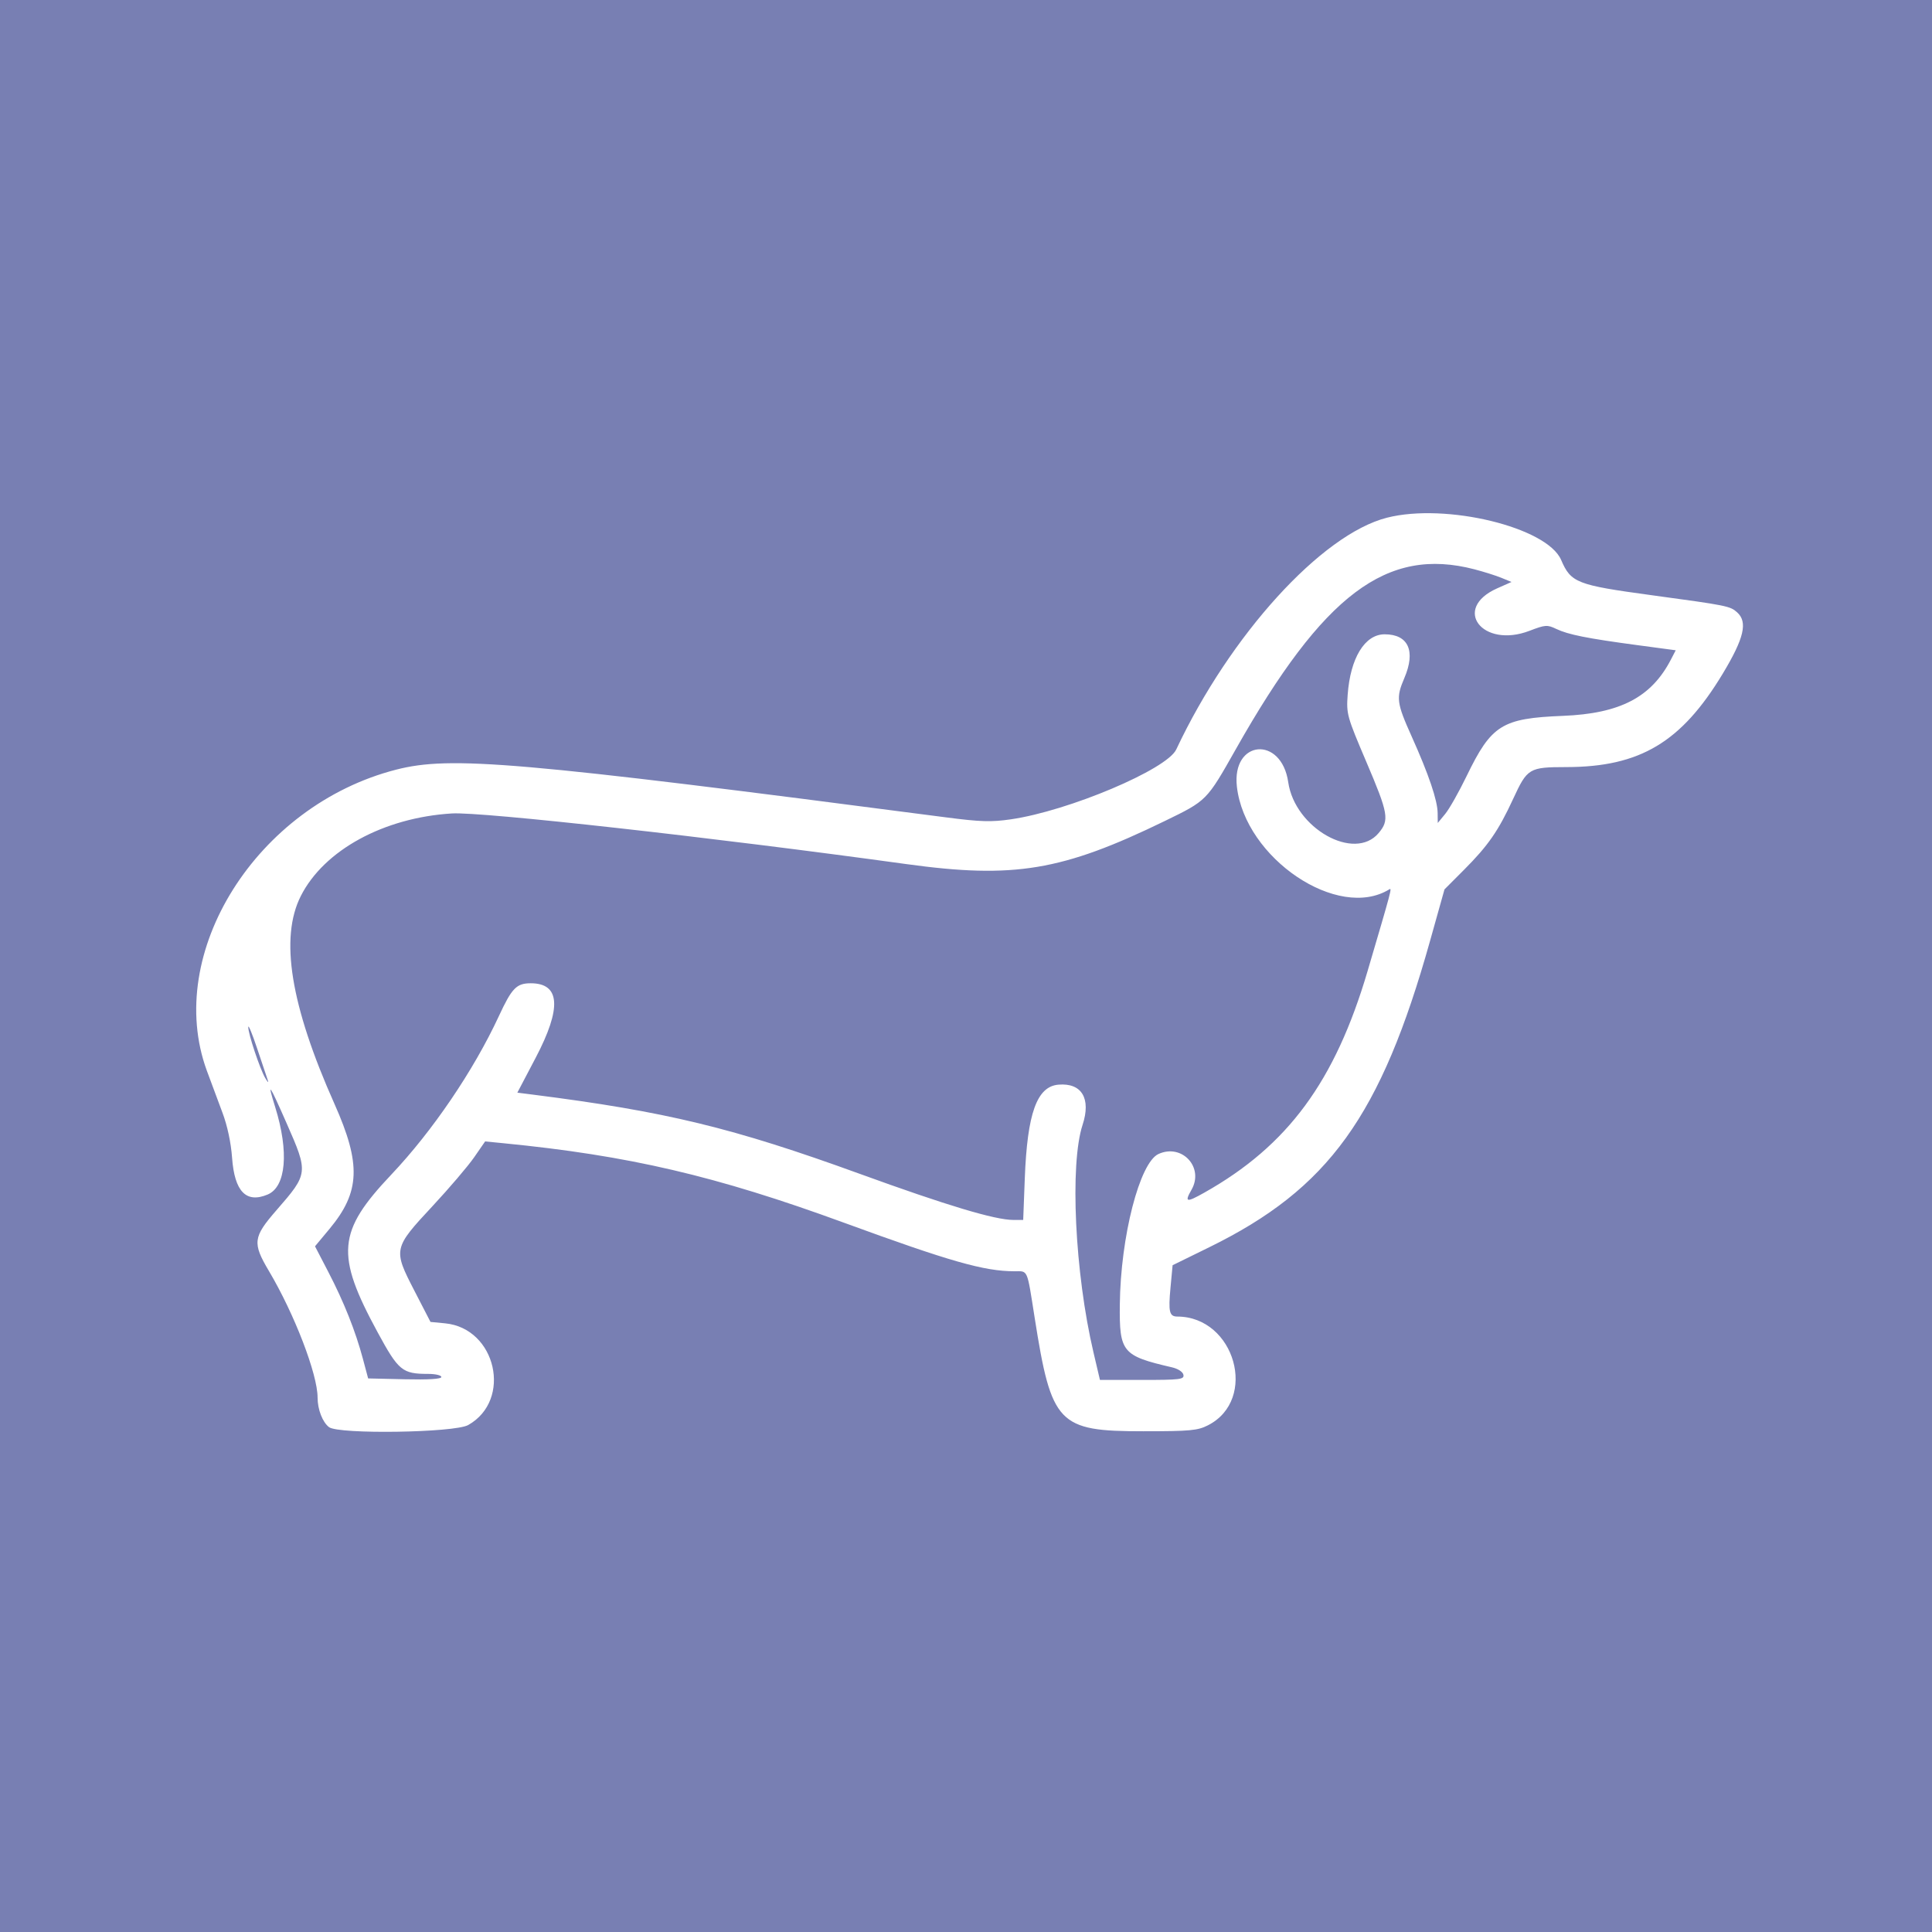
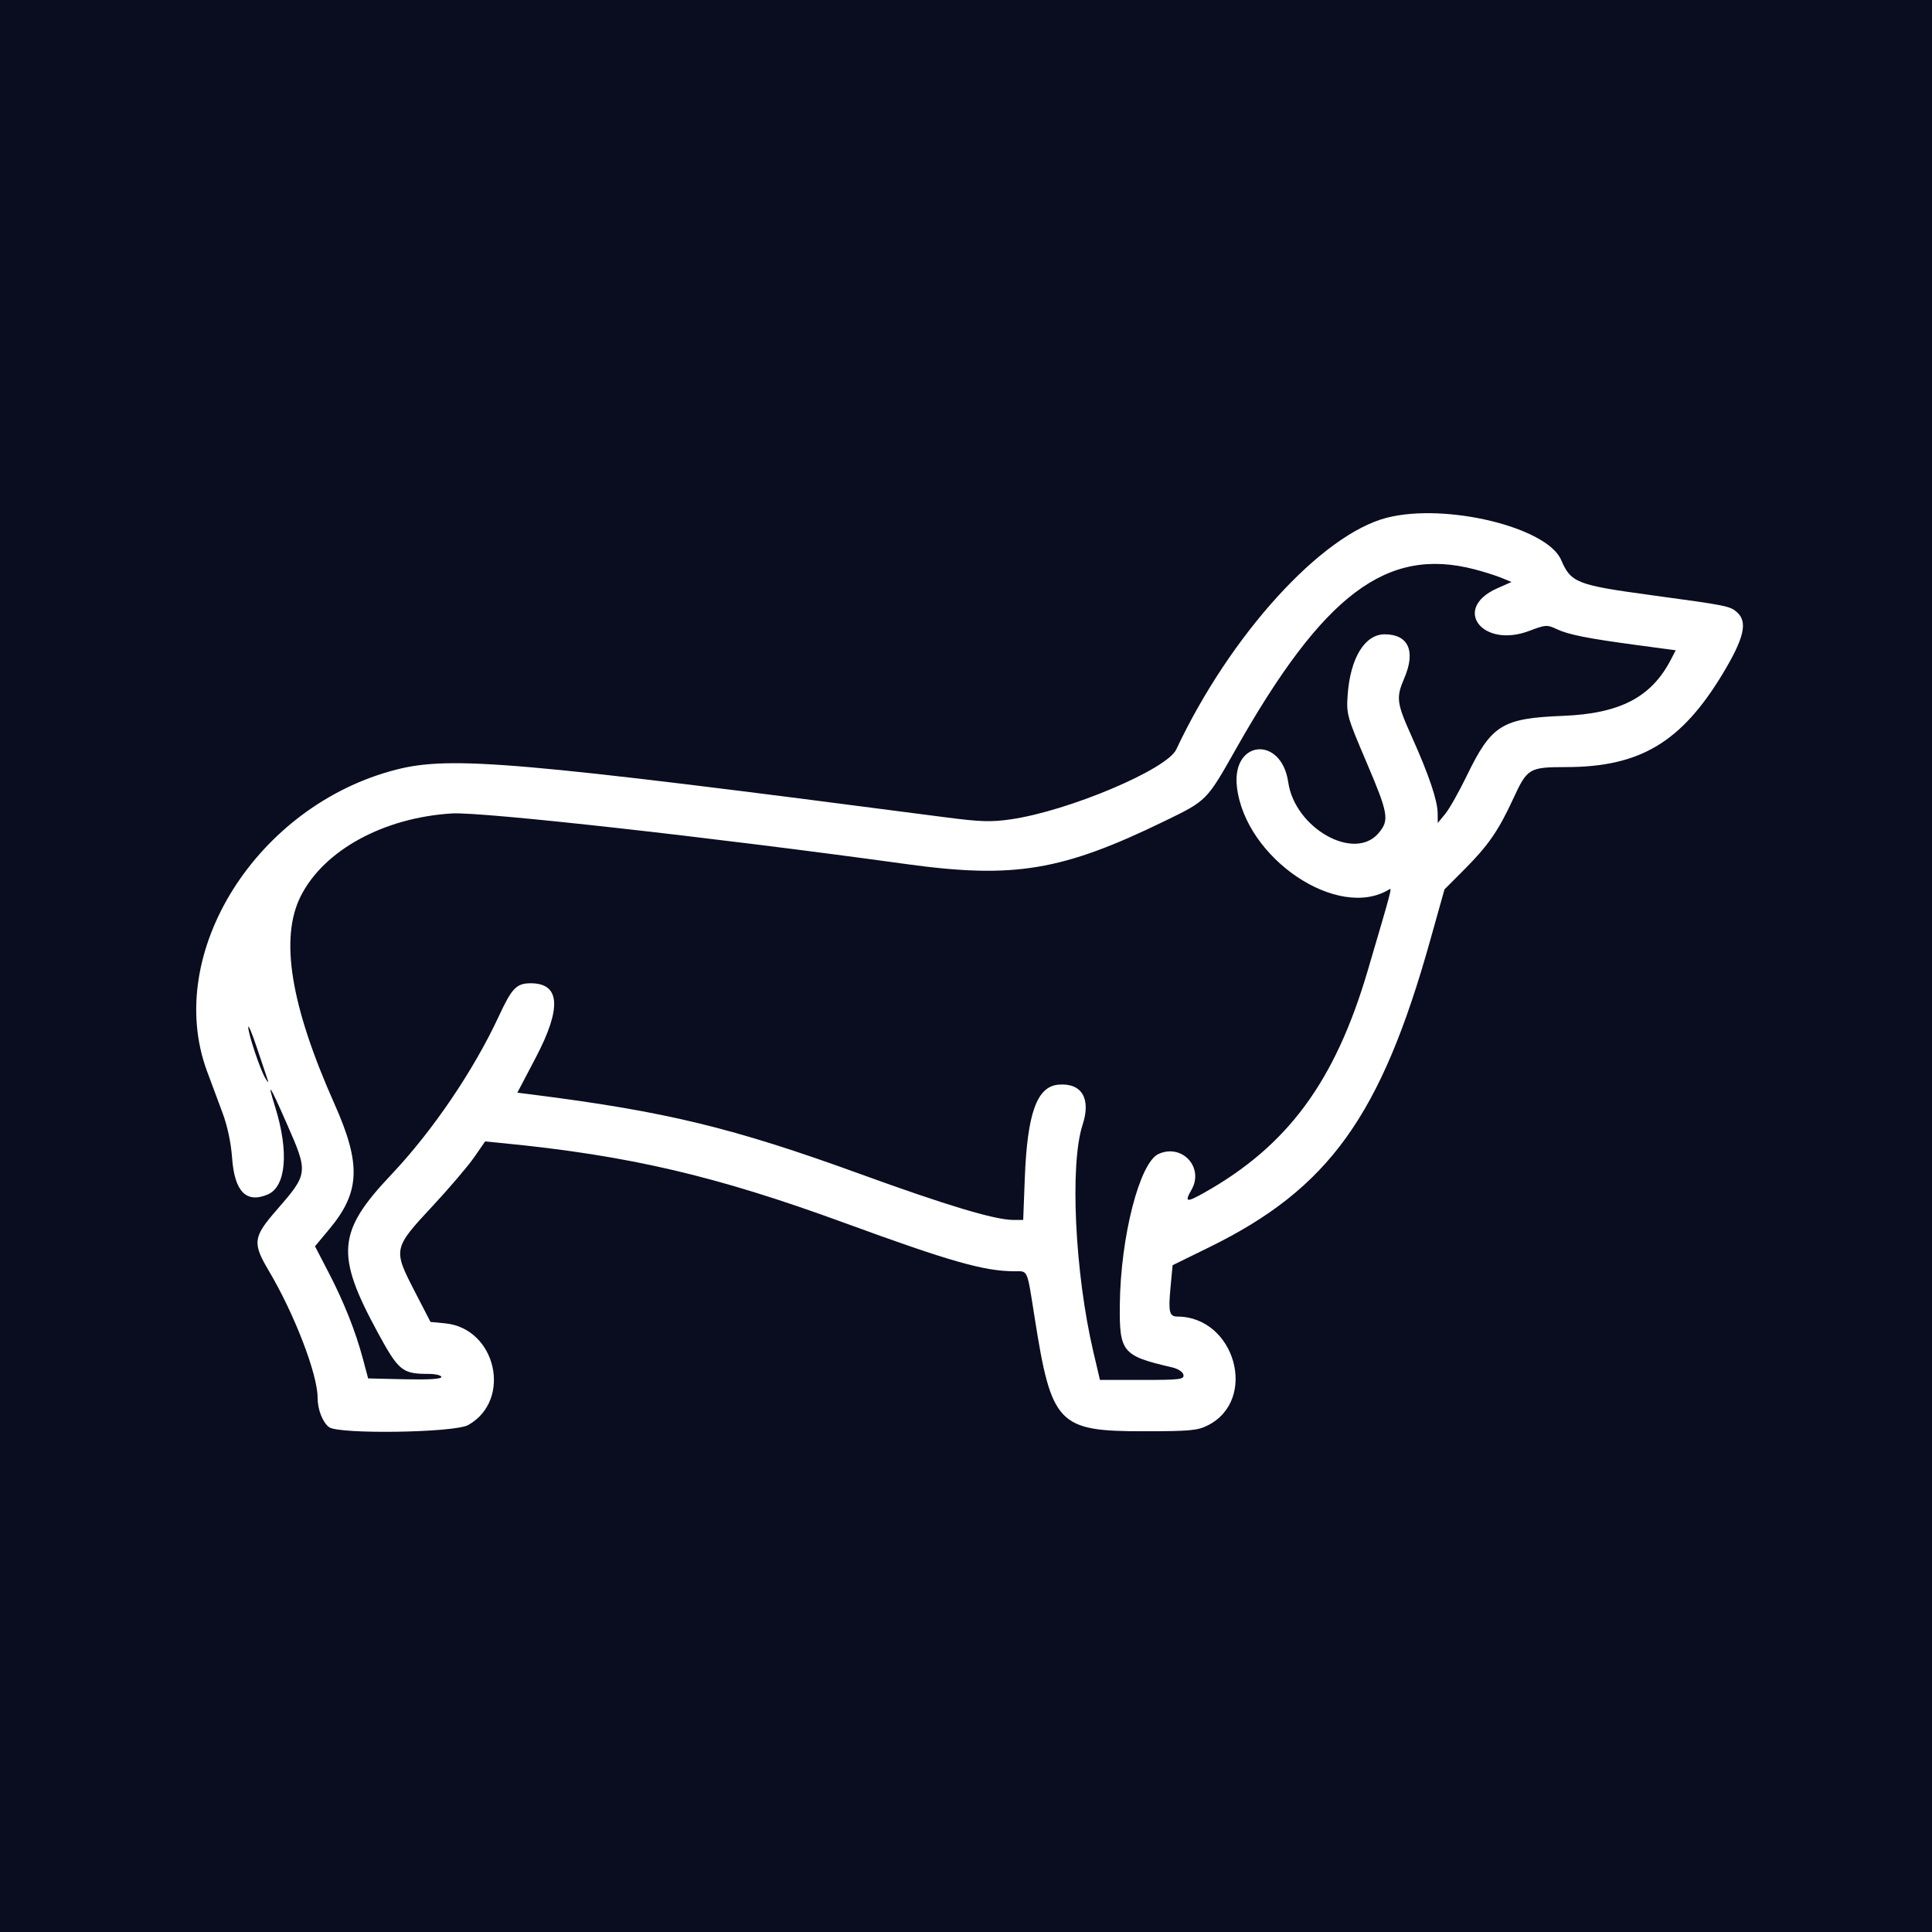
<svg xmlns="http://www.w3.org/2000/svg" width="512" height="512" viewBox="0 0 512 512" fill="none">
  <g clip-path="url(#clip0_113_8)">
-     <path d="M512 0H0V512H512V0Z" fill="#7F87BE" style="mix-blend-mode:multiply" />
+     <rect width="512" height="512" fill="#0A0C1F" />
    <path fill-rule="evenodd" clip-rule="evenodd" d="M367.545 137.2C350.21 141.623 325.979 168.278 311.717 198.618C309.228 203.91 283.239 214.893 267.919 217.125C262.694 217.887 259.84 217.802 250.709 216.611C136.971 201.774 119.438 200.254 104.964 203.97C68.032 213.451 43.425 252.558 54.797 283.698C55.922 286.777 57.785 291.787 58.938 294.83C60.245 298.282 61.212 302.798 61.505 306.831C62.156 315.77 65.225 318.947 70.914 316.569C75.816 314.521 76.624 305.259 72.935 293.408C70.713 286.269 71.323 287.134 75.978 297.724C81.747 310.849 81.728 311 73.249 320.741C67.047 327.866 66.859 329.407 71.278 336.85C78.023 348.214 84.163 364.181 84.163 370.361C84.163 373.514 85.47 376.896 87.194 378.206C89.755 380.152 120.443 379.692 124.069 377.654C135.825 371.047 131.506 351.998 117.954 350.697L114.084 350.324L109.824 342.068C104.148 331.065 104.198 330.832 114.666 319.587C119.097 314.826 124.037 309.031 125.644 306.711L128.563 302.491L133.364 302.961C166.664 306.228 189.651 311.591 223.658 324.03C251.842 334.338 260.833 336.897 268.866 336.897C272.485 336.897 272.125 336.066 274.191 349.183C278.649 377.467 280.396 379.297 302.964 379.297C315.395 379.297 317.386 379.114 320.128 377.715C333.47 370.908 327.286 348.952 312.01 348.902C309.887 348.894 309.593 347.662 310.192 341.267L310.751 335.296L320.458 330.536C352.11 315.014 365.955 295.799 378.991 249.297L382.804 235.698L387.966 230.522C394.393 224.077 397.081 220.196 401.016 211.68C404.764 203.57 405.216 203.3 415.112 203.285C434.636 203.256 445.592 196.704 456.568 178.492C462.204 169.133 463.208 164.848 460.364 162.284C458.504 160.608 457.76 160.459 437.516 157.71C417.884 155.043 416.304 154.425 413.72 148.397C410.004 139.722 383.166 133.214 367.545 137.2ZM390.742 150.874C393.225 151.52 396.45 152.54 397.91 153.14L400.564 154.23L396.76 155.92C384.701 161.279 392.837 171.952 405.336 167.169C409.536 165.562 410.028 165.528 412.444 166.679C415.6 168.184 420.612 169.186 433.924 170.97L444.084 172.331L442.836 174.74C437.648 184.78 429.376 189.101 414.184 189.711C398.016 190.359 395.243 192.094 388.656 205.697C386.632 209.877 384.085 214.377 382.998 215.697L381.021 218.097L380.992 215.472C380.956 212.098 378.629 205.234 374.137 195.236C370.095 186.244 369.926 184.916 372.163 179.697C375.233 172.535 373.238 168.097 366.948 168.097C361.684 168.097 357.844 174.382 357.145 184.141C356.783 189.219 356.963 189.867 362.066 201.839C367.961 215.668 368.248 217.324 365.342 220.777C358.936 228.389 343.167 219.512 341.395 207.297C339.596 194.898 326.37 196.064 327.792 208.497C329.966 227.492 354.609 244.075 368.189 235.681C368.928 235.224 368.806 235.684 362.438 257.293C353.798 286.609 341.28 303.609 319.163 316.06C314.373 318.757 313.853 318.64 315.764 315.297C319.149 309.375 313.244 302.98 307.012 305.82C302.012 308.098 296.963 327.744 296.764 345.698C296.624 358.36 297.408 359.308 310.562 362.351C312.203 362.73 313.469 363.556 313.621 364.348C313.855 365.561 312.757 365.697 302.689 365.697H291.497L289.768 358.335C284.842 337.351 283.468 308.546 286.894 298.101C289.186 291.112 286.675 286.924 280.504 287.445C274.788 287.928 272.238 295.027 271.579 312.297L271.158 323.298H268.563C263.685 323.298 250.965 319.479 227.763 311.05C194.213 298.862 176.475 294.565 141.233 290.09L137.102 289.566L141.959 280.319C148.903 267.098 148.473 260.578 140.656 260.578C136.882 260.578 135.655 261.839 132.212 269.265C125.536 283.666 114.634 299.729 103.698 311.284C89.387 326.403 88.862 332.426 100.062 353.05C105.619 363.285 106.606 364.097 113.482 364.097C115.398 364.097 116.963 364.468 116.963 364.922C116.963 365.455 113.535 365.667 107.263 365.521L97.561 365.297L96.172 360.097C94.201 352.727 91.154 345.067 87.037 337.135L83.481 330.285L87.338 325.651C95.45 315.903 95.747 308.49 88.661 292.6C76.978 266.407 74.088 248.56 79.728 237.431C85.869 225.309 101.681 216.676 119.764 215.571C127.679 215.088 188.625 221.88 240.164 228.989C268.706 232.926 281.48 230.802 308.629 217.602C319.871 212.137 319.749 212.26 327.53 198.498C350.732 157.459 367.506 144.82 390.742 150.874ZM70.913 286.097C71.258 287.097 71.028 286.948 70.296 285.697C68.859 283.238 65.752 273.899 65.794 272.165C65.811 271.468 66.846 273.957 68.093 277.697C69.34 281.438 70.609 285.217 70.913 286.097Z" fill="white" />
  </g>
  <defs>
    <clipPath id="clip0_113_8">
      <rect width="512" height="512" fill="white" />
    </clipPath>
  </defs>
</svg>
